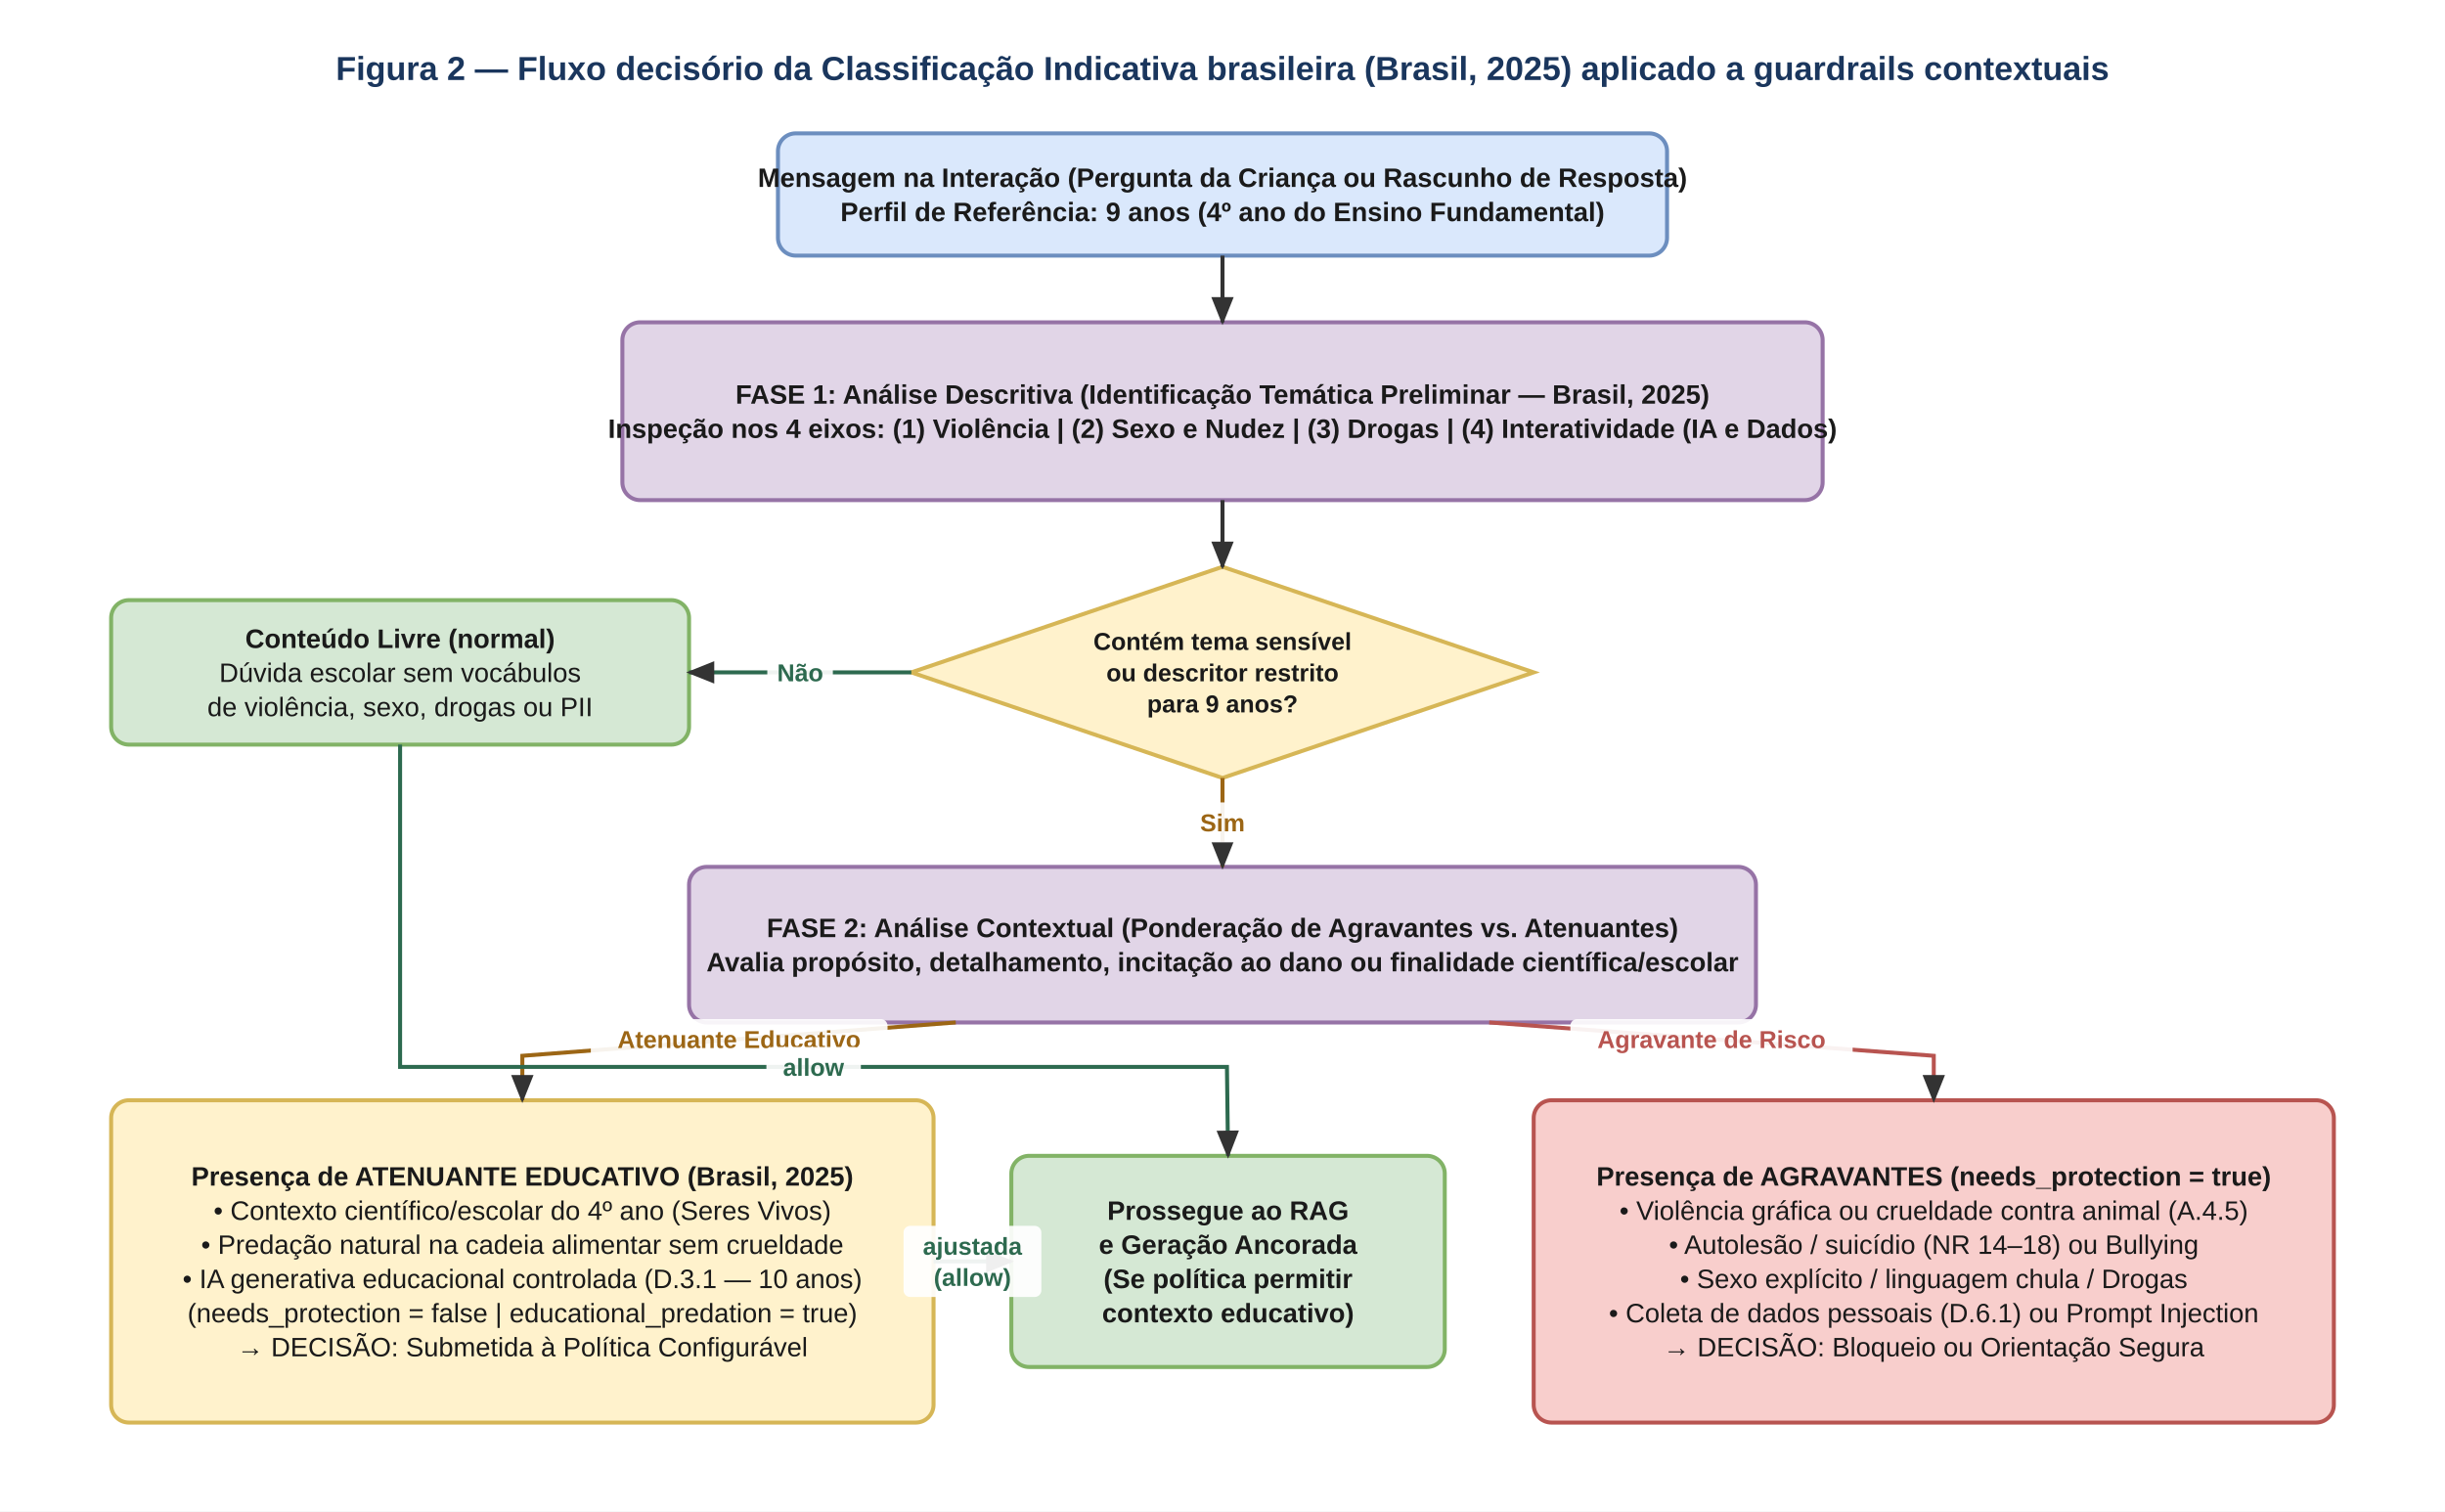
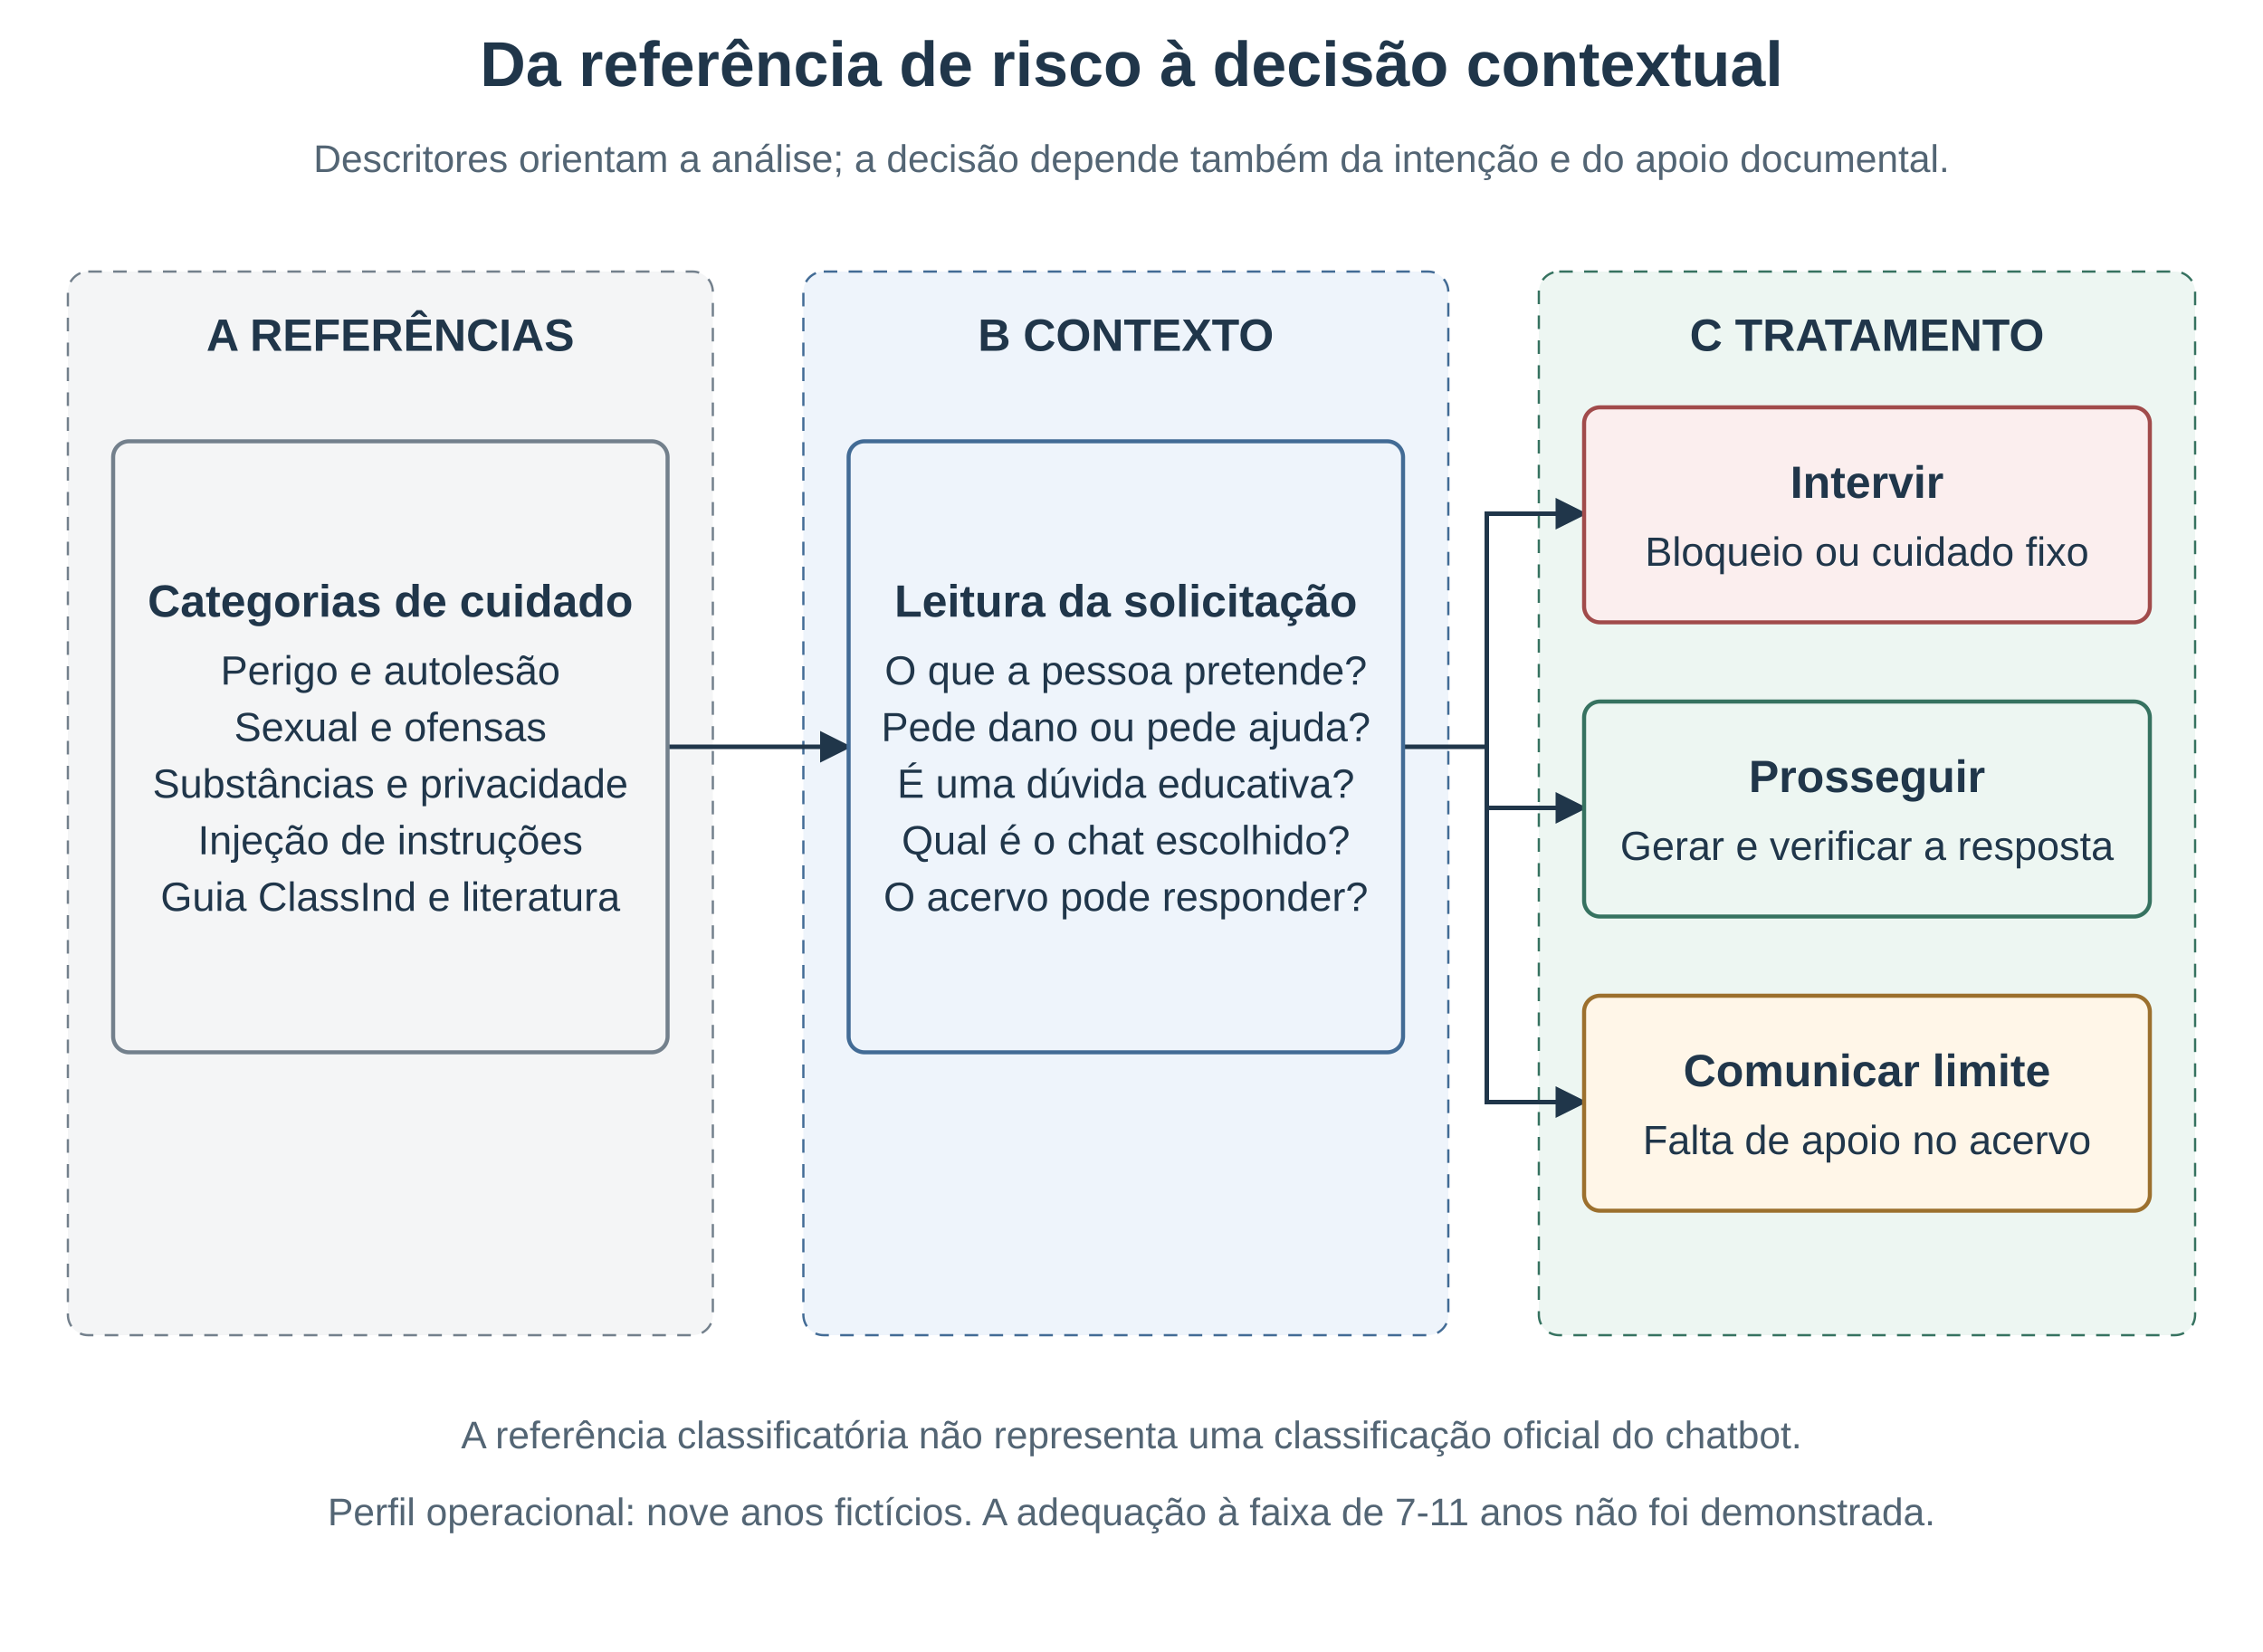
- <svg xmlns="http://www.w3.org/2000/svg" viewBox="0 0 1100 680" width="1100" height="680" font-family="Segoe UI, Arial, sans-serif">
+ <svg xmlns="http://www.w3.org/2000/svg" width="1000" height="730" viewBox="0 0 1000 730">
  <defs>
-     <marker id="arrow" viewBox="0 0 10 10" refX="9" refY="5" markerWidth="7" markerHeight="7" orient="auto-start-reverse">
-       <path d="M 0 1 L 10 5 L 0 9 z" fill="#333333" />
+     <marker id="arrow" viewBox="0 0 10 10" refX="9" refY="5" markerWidth="7" markerHeight="7" orient="auto">
+       <path d="M0,0 L10,5 L0,10 Z" fill="#20364a" />
    </marker>
  </defs>
-   <rect width="1100" height="680" fill="#ffffff" />
-   <text x="550.0" y="36" text-anchor="middle" font-size="15" font-weight="bold" fill="#1A365D">Figura 2 — Fluxo decisório da Classificação Indicativa brasileira (Brasil, 2025) aplicado a guardrails contextuais</text>
-   <rect x="350" y="60" width="400" height="55" rx="8" ry="8" fill="#dae8fc" stroke="#6c8ebf" stroke-width="1.8" />
-   <text x="550.0" y="84.1" text-anchor="middle" font-size="12" font-weight="bold" fill="#1a1a1a">Mensagem na Interação (Pergunta da Criança ou Rascunho de Resposta)</text>
-   <text x="550.0" y="99.5" text-anchor="middle" font-size="12" font-weight="bold" fill="#1a1a1a">Perfil de Referência: 9 anos (4º ano do Ensino Fundamental)</text>
-   <rect x="280" y="145" width="540" height="80" rx="8" ry="8" fill="#e1d5e7" stroke="#9673a6" stroke-width="1.8" />
-   <text x="550.0" y="181.6" text-anchor="middle" font-size="12" font-weight="bold" fill="#1a1a1a">FASE 1: Análise Descritiva (Identificação Temática Preliminar — Brasil, 2025)</text>
-   <text x="550.0" y="197.0" text-anchor="middle" font-size="12" font-weight="bold" fill="#1a1a1a">Inspeção nos 4 eixos: (1) Violência | (2) Sexo e Nudez | (3) Drogas | (4) Interatividade (IA e Dados)</text>
-   <polygon points="550.0,255 690,302.5 550.0,350 410,302.5" fill="#fff2cc" stroke="#d6b656" stroke-width="1.8" />
-   <text x="550.0" y="292.4" text-anchor="middle" font-size="11" font-weight="bold" fill="#1a1a1a">Contém tema sensível</text>
-   <text x="550.0" y="306.5" text-anchor="middle" font-size="11" font-weight="bold" fill="#1a1a1a">ou descritor restrito</text>
-   <text x="550.0" y="320.5" text-anchor="middle" font-size="11" font-weight="bold" fill="#1a1a1a">para 9 anos?</text>
-   <rect x="50" y="270" width="260" height="65" rx="8" ry="8" fill="#d5e8d4" stroke="#82b366" stroke-width="1.8" />
-   <text x="180.0" y="291.5" text-anchor="middle" font-size="12" font-weight="bold" fill="#1a1a1a">Conteúdo Livre (normal)</text>
-   <text x="180.0" y="306.8" text-anchor="middle" font-size="12" font-weight="normal" fill="#1a1a1a">Dúvida escolar sem vocábulos</text>
-   <text x="180.0" y="322.2" text-anchor="middle" font-size="12" font-weight="normal" fill="#1a1a1a">de violência, sexo, drogas ou PII</text>
-   <rect x="310" y="390" width="480" height="70" rx="8" ry="8" fill="#e1d5e7" stroke="#9673a6" stroke-width="1.8" />
-   <text x="550.0" y="421.6" text-anchor="middle" font-size="12" font-weight="bold" fill="#1a1a1a">FASE 2: Análise Contextual (Ponderação de Agravantes vs. Atenuantes)</text>
-   <text x="550.0" y="437.0" text-anchor="middle" font-size="12" font-weight="bold" fill="#1a1a1a">Avalia propósito, detalhamento, incitação ao dano ou finalidade científica/escolar</text>
-   <rect x="690" y="495" width="360" height="145" rx="8" ry="8" fill="#f8cecc" stroke="#b85450" stroke-width="1.8" />
-   <text x="870.0" y="533.4" text-anchor="middle" font-size="12" font-weight="bold" fill="#1a1a1a">Presença de AGRAVANTES (needs_protection = true)</text>
-   <text x="870.0" y="548.8" text-anchor="middle" font-size="12" font-weight="normal" fill="#1a1a1a">• Violência gráfica ou crueldade contra animal (A.4.5)</text>
-   <text x="870.0" y="564.1" text-anchor="middle" font-size="12" font-weight="normal" fill="#1a1a1a">• Autolesão / suicídio (NR 14–18) ou Bullying</text>
-   <text x="870.0" y="579.5" text-anchor="middle" font-size="12" font-weight="normal" fill="#1a1a1a">• Sexo explícito / linguagem chula / Drogas</text>
-   <text x="870.0" y="594.9" text-anchor="middle" font-size="12" font-weight="normal" fill="#1a1a1a">• Coleta de dados pessoais (D.6.1) ou Prompt Injection</text>
-   <text x="870.0" y="610.2" text-anchor="middle" font-size="12" font-weight="normal" fill="#1a1a1a">→ DECISÃO: Bloqueio ou Orientação Segura</text>
-   <rect x="50" y="495" width="370" height="145" rx="8" ry="8" fill="#fff2cc" stroke="#d6b656" stroke-width="1.8" />
-   <text x="235.0" y="533.4" text-anchor="middle" font-size="12" font-weight="bold" fill="#1a1a1a">Presença de ATENUANTE EDUCATIVO (Brasil, 2025)</text>
-   <text x="235.0" y="548.8" text-anchor="middle" font-size="12" font-weight="normal" fill="#1a1a1a">• Contexto científico/escolar do 4º ano (Seres Vivos)</text>
-   <text x="235.0" y="564.1" text-anchor="middle" font-size="12" font-weight="normal" fill="#1a1a1a">• Predação natural na cadeia alimentar sem crueldade</text>
-   <text x="235.0" y="579.5" text-anchor="middle" font-size="12" font-weight="normal" fill="#1a1a1a">• IA generativa educacional controlada (D.3.1 — 10 anos)</text>
-   <text x="235.0" y="594.9" text-anchor="middle" font-size="12" font-weight="normal" fill="#1a1a1a">(needs_protection = false | educational_predation = true)</text>
-   <text x="235.0" y="610.2" text-anchor="middle" font-size="12" font-weight="normal" fill="#1a1a1a">→ DECISÃO: Submetida à Política Configurável</text>
-   <rect x="455" y="520" width="195" height="95" rx="8" ry="8" fill="#d5e8d4" stroke="#82b366" stroke-width="1.8" />
-   <text x="552.5" y="548.8" text-anchor="middle" font-size="12" font-weight="bold" fill="#1a1a1a">Prossegue ao RAG</text>
-   <text x="552.5" y="564.1" text-anchor="middle" font-size="12" font-weight="bold" fill="#1a1a1a">e Geração Ancorada</text>
-   <text x="552.5" y="579.5" text-anchor="middle" font-size="12" font-weight="bold" fill="#1a1a1a">(Se política permitir</text>
-   <text x="552.5" y="594.9" text-anchor="middle" font-size="12" font-weight="bold" fill="#1a1a1a">contexto educativo)</text>
-   <path d="M 550.0 115.0 L 550.0 145.0" fill="none" stroke="#333333" stroke-width="1.8" marker-end="url(#arrow)" />
-   <path d="M 550.0 225.0 L 550.0 255.0" fill="none" stroke="#333333" stroke-width="1.8" marker-end="url(#arrow)" />
-   <path d="M 410.0 302.5 L 310.0 302.5" fill="none" stroke="#2d6a4f" stroke-width="1.8" marker-end="url(#arrow)" />
-   <rect x="345.2" y="293.5" width="29.5" height="18.0" rx="3" fill="#ffffff" stroke="none" opacity="0.92" />
-   <text x="360.0" y="306.5" text-anchor="middle" font-size="11" font-weight="bold" fill="#2d6a4f">Não</text>
-   <path d="M 550.0 350.0 L 550.0 390.0" fill="none" stroke="#9c6615" stroke-width="1.8" marker-end="url(#arrow)" />
-   <rect x="535.2" y="361.0" width="29.5" height="18.0" rx="3" fill="#ffffff" stroke="none" opacity="0.92" />
-   <text x="550.0" y="374.0" text-anchor="middle" font-size="11" font-weight="bold" fill="#9c6615">Sim</text>
-   <path d="M 670.0 460.0 L 870.0 475.0 L 870.0 495.0" fill="none" stroke="#b85450" stroke-width="1.8" marker-end="url(#arrow)" />
-   <rect x="706.5" y="458.5" width="127.0" height="18.0" rx="3" fill="#ffffff" stroke="none" opacity="0.92" />
-   <text x="770.0" y="471.5" text-anchor="middle" font-size="11" font-weight="bold" fill="#b85450">Agravante de Risco</text>
-   <path d="M 430.0 460.0 L 235.0 475.0 L 235.0 495.0" fill="none" stroke="#9c6615" stroke-width="1.8" marker-end="url(#arrow)" />
-   <rect x="265.8" y="458.5" width="133.5" height="18.0" rx="3" fill="#ffffff" stroke="none" opacity="0.92" />
-   <text x="332.5" y="471.5" text-anchor="middle" font-size="11" font-weight="bold" fill="#9c6615">Atenuante Educativo</text>
-   <path d="M 420.0 567.5 L 455.0 567.5" fill="none" stroke="#2d6a4f" stroke-width="1.8" marker-end="url(#arrow)" />
-   <rect x="406.5" y="551.5" width="62.0" height="32.0" rx="3" fill="#ffffff" stroke="none" opacity="0.92" />
-   <text x="437.5" y="564.5" text-anchor="middle" font-size="11" font-weight="bold" fill="#2d6a4f">ajustada</text>
-   <text x="437.5" y="578.5" text-anchor="middle" font-size="11" font-weight="bold" fill="#2d6a4f">(allow)</text>
-   <path d="M 180.0 335.0 L 180.0 480.0 L 552.0 480.0 L 552.5 520.0" fill="none" stroke="#2d6a4f" stroke-width="1.8" marker-end="url(#arrow)" />
-   <rect x="344.8" y="471.0" width="42.5" height="18.0" rx="3" fill="#ffffff" stroke="none" opacity="0.92" />
-   <text x="366.0" y="484.0" text-anchor="middle" font-size="11" font-weight="bold" fill="#2d6a4f">allow</text>
+   <rect width="1000" height="100%" fill="white" />
+   <text x="500" y="38" font-family="Arial, sans-serif" font-size="28" font-weight="700" text-anchor="middle" fill="#20364a">Da referência de risco à decisão contextual</text>
+   <text x="500" y="76" font-family="Arial, sans-serif" font-size="17" font-weight="400" text-anchor="middle" fill="#536574">Descritores orientam a análise; a decisão depende também da intenção e do apoio documental.</text>
+   <rect x="30" y="120" width="285" height="470" rx="9" fill="#f4f5f6" stroke="#73808c" stroke-dasharray="6 5" />
+   <text x="172.5" y="155" font-family="Arial, sans-serif" font-size="20" font-weight="700" text-anchor="middle" fill="#20364a">A  REFERÊNCIAS</text>
+   <rect x="355" y="120" width="285" height="470" rx="9" fill="#eef4fb" stroke="#426b95" stroke-dasharray="6 5" />
+   <text x="497.5" y="155" font-family="Arial, sans-serif" font-size="20" font-weight="700" text-anchor="middle" fill="#20364a">B  CONTEXTO</text>
+   <rect x="680" y="120" width="290" height="470" rx="9" fill="#edf6f2" stroke="#367260" stroke-dasharray="6 5" />
+   <text x="825.0" y="155" font-family="Arial, sans-serif" font-size="20" font-weight="700" text-anchor="middle" fill="#20364a">C  TRATAMENTO</text>
+   <polyline points="295.0,330.0 375.0,330.0" fill="none" stroke="#20364a" stroke-width="2" marker-end="url(#arrow)" />
+   <polyline points="620,330 657,330 657,227 700,227" fill="none" stroke="#20364a" stroke-width="2" marker-end="url(#arrow)" />
+   <polyline points="657,330 657,357 700,357" fill="none" stroke="#20364a" stroke-width="2" marker-end="url(#arrow)" />
+   <polyline points="657,357 657,487 700,487" fill="none" stroke="#20364a" stroke-width="2" marker-end="url(#arrow)" />
+   <rect x="50" y="195" width="245" height="270" rx="7" fill="#f4f5f6" stroke="#73808c" stroke-width="1.8" />
+   <text x="172.5" y="272.5" font-family="Arial, sans-serif" font-size="20" font-weight="700" text-anchor="middle" fill="#20364a">Categorias de cuidado</text>
+   <text x="172.5" y="302.5" font-family="Arial, sans-serif" font-size="18" font-weight="400" text-anchor="middle" fill="#20364a">Perigo e autolesão</text>
+   <text x="172.5" y="327.5" font-family="Arial, sans-serif" font-size="18" font-weight="400" text-anchor="middle" fill="#20364a">Sexual e ofensas</text>
+   <text x="172.5" y="352.5" font-family="Arial, sans-serif" font-size="18" font-weight="400" text-anchor="middle" fill="#20364a">Substâncias e privacidade</text>
+   <text x="172.5" y="377.5" font-family="Arial, sans-serif" font-size="18" font-weight="400" text-anchor="middle" fill="#20364a">Injeção de instruções</text>
+   <text x="172.5" y="402.5" font-family="Arial, sans-serif" font-size="18" font-weight="400" text-anchor="middle" fill="#20364a">Guia ClassInd e literatura</text>
+   <rect x="375" y="195" width="245" height="270" rx="7" fill="#eef4fb" stroke="#426b95" stroke-width="1.8" />
+   <text x="497.5" y="272.5" font-family="Arial, sans-serif" font-size="20" font-weight="700" text-anchor="middle" fill="#20364a">Leitura da solicitação</text>
+   <text x="497.5" y="302.5" font-family="Arial, sans-serif" font-size="18" font-weight="400" text-anchor="middle" fill="#20364a">O que a pessoa pretende?</text>
+   <text x="497.5" y="327.5" font-family="Arial, sans-serif" font-size="18" font-weight="400" text-anchor="middle" fill="#20364a">Pede dano ou pede ajuda?</text>
+   <text x="497.5" y="352.5" font-family="Arial, sans-serif" font-size="18" font-weight="400" text-anchor="middle" fill="#20364a">É uma dúvida educativa?</text>
+   <text x="497.5" y="377.5" font-family="Arial, sans-serif" font-size="18" font-weight="400" text-anchor="middle" fill="#20364a">Qual é o chat escolhido?</text>
+   <text x="497.5" y="402.5" font-family="Arial, sans-serif" font-size="18" font-weight="400" text-anchor="middle" fill="#20364a">O acervo pode responder?</text>
+   <rect x="700" y="180" width="250" height="95" rx="7" fill="#fbeeee" stroke="#a14b4b" stroke-width="1.8" />
+   <text x="825.0" y="220.0" font-family="Arial, sans-serif" font-size="20" font-weight="700" text-anchor="middle" fill="#20364a">Intervir</text>
+   <text x="825.0" y="250.0" font-family="Arial, sans-serif" font-size="18" font-weight="400" text-anchor="middle" fill="#20364a">Bloqueio ou cuidado fixo</text>
+   <rect x="700" y="310" width="250" height="95" rx="7" fill="#edf6f2" stroke="#367260" stroke-width="1.8" />
+   <text x="825.0" y="350.0" font-family="Arial, sans-serif" font-size="20" font-weight="700" text-anchor="middle" fill="#20364a">Prosseguir</text>
+   <text x="825.0" y="380.0" font-family="Arial, sans-serif" font-size="18" font-weight="400" text-anchor="middle" fill="#20364a">Gerar e verificar a resposta</text>
+   <rect x="700" y="440" width="250" height="95" rx="7" fill="#fff6e8" stroke="#9c702e" stroke-width="1.8" />
+   <text x="825.0" y="480.0" font-family="Arial, sans-serif" font-size="20" font-weight="700" text-anchor="middle" fill="#20364a">Comunicar limite</text>
+   <text x="825.0" y="510.0" font-family="Arial, sans-serif" font-size="18" font-weight="400" text-anchor="middle" fill="#20364a">Falta de apoio no acervo</text>
+   <text x="500" y="640" font-family="Arial, sans-serif" font-size="17" font-weight="400" text-anchor="middle" fill="#536574">A referência classificatória não representa uma classificação oficial do chatbot.</text>
+   <text x="500" y="674" font-family="Arial, sans-serif" font-size="17" font-weight="400" text-anchor="middle" fill="#536574">Perfil operacional: nove anos fictícios. A adequação à faixa de 7-11 anos não foi demonstrada.</text>
</svg>
